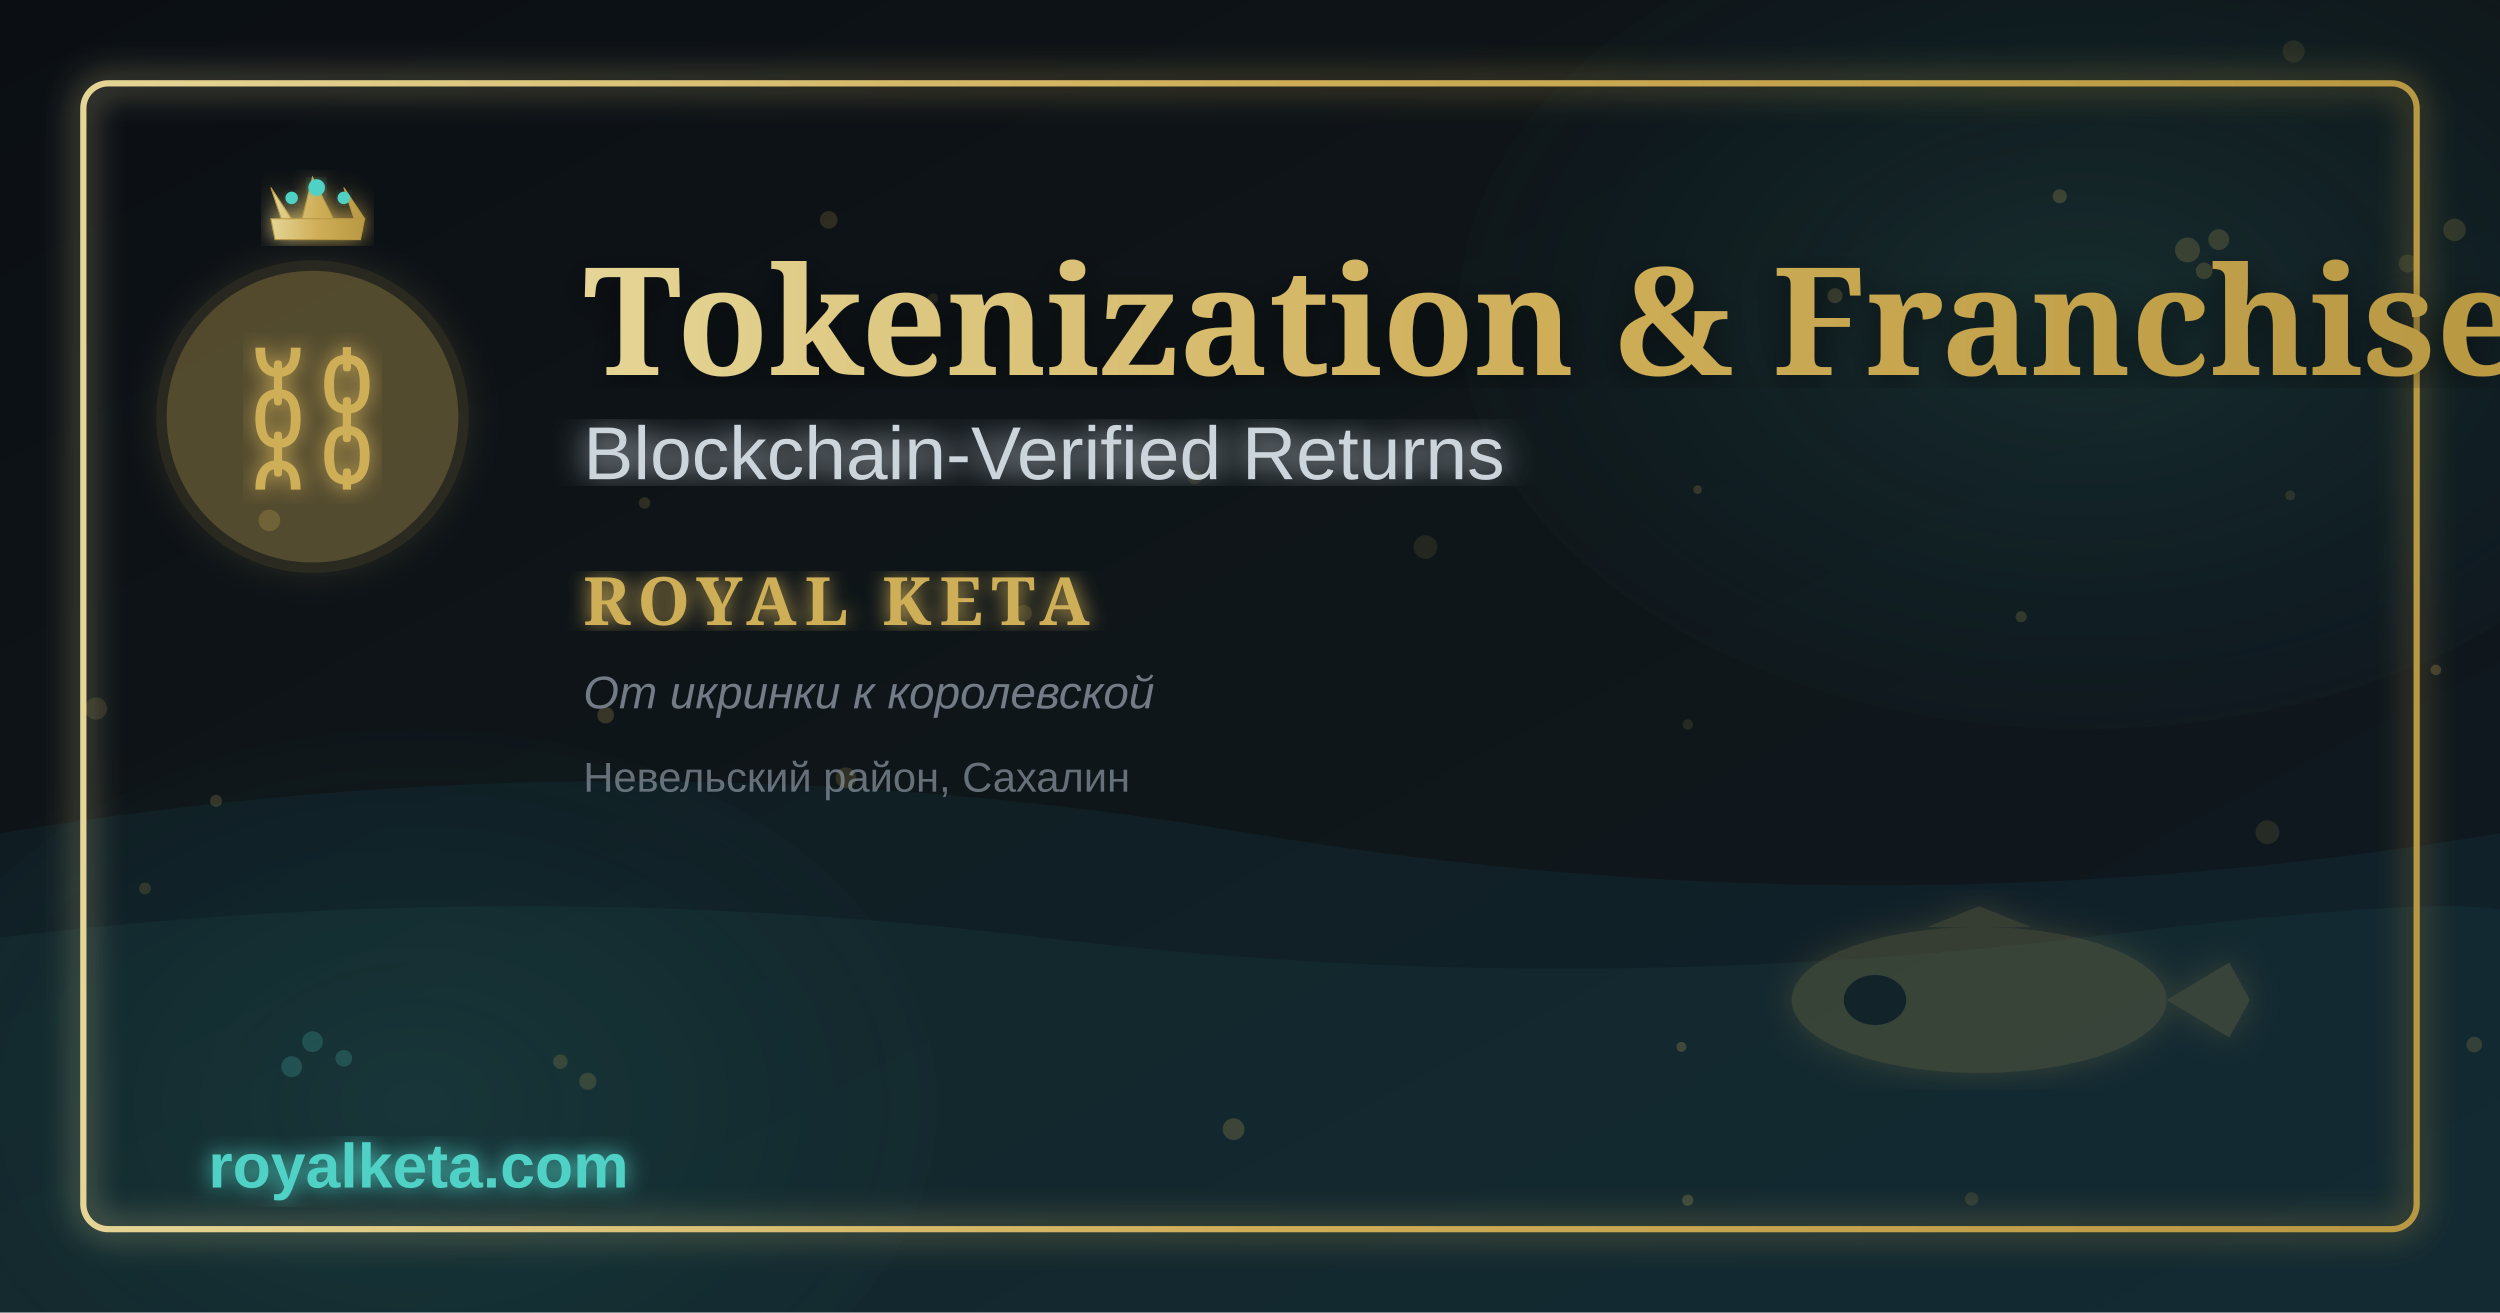
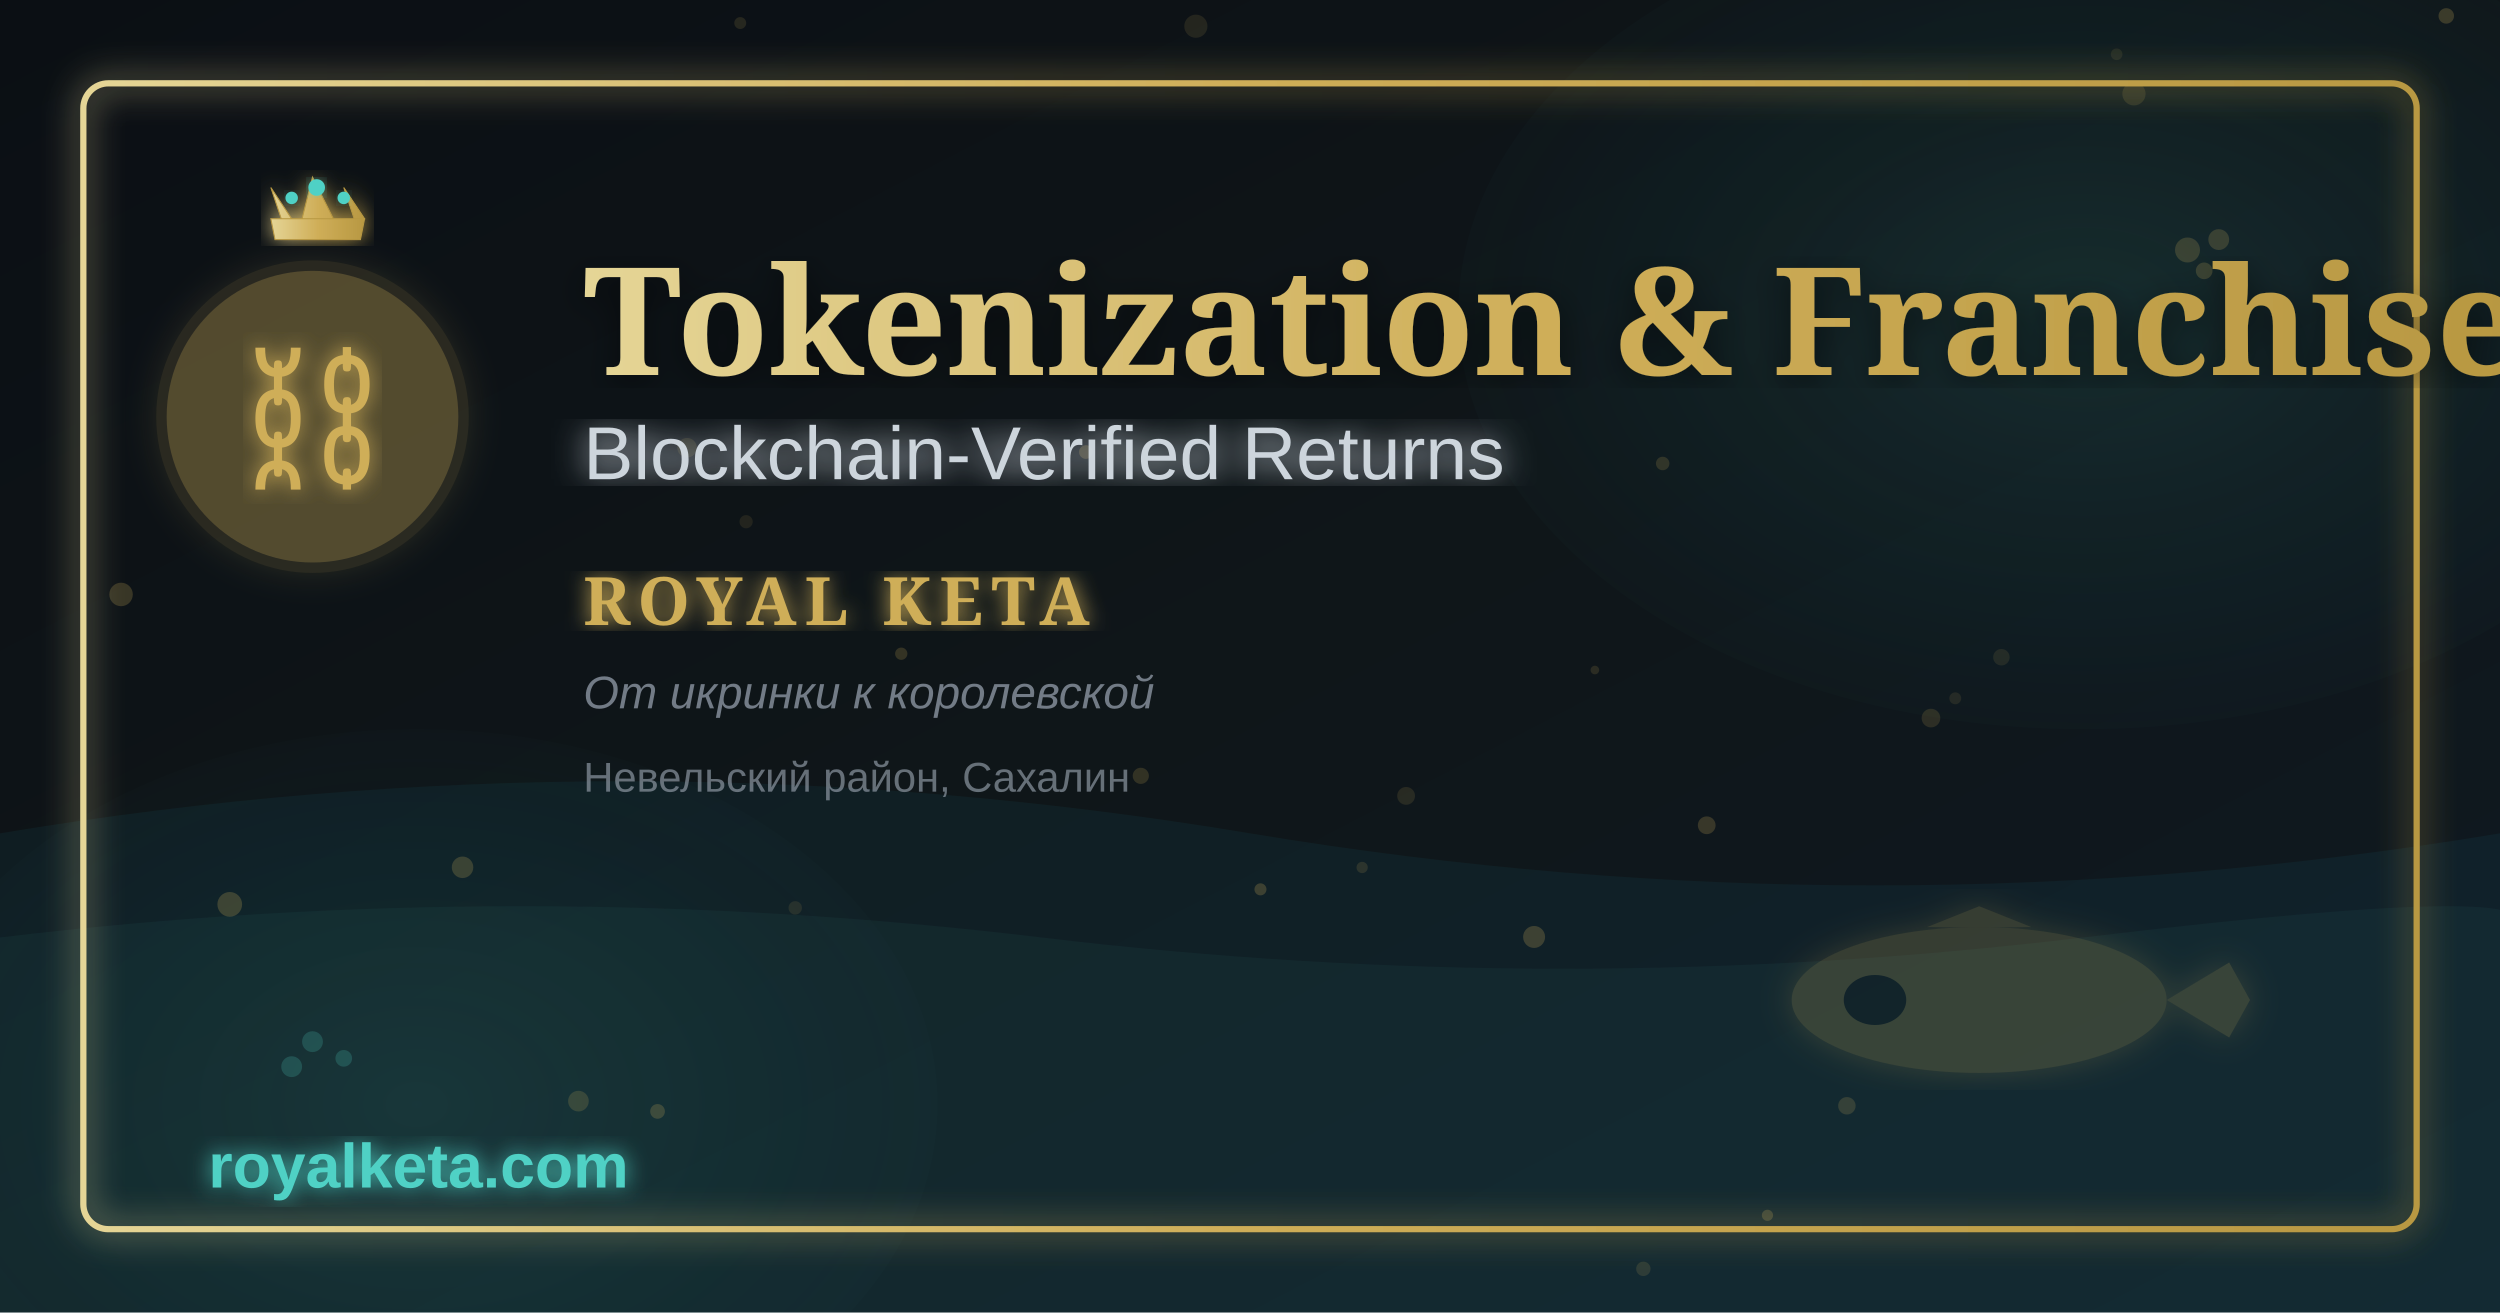
<svg xmlns="http://www.w3.org/2000/svg" width="1200" height="630">
  <defs>
    <linearGradient id="bgGradient" x1="0%" y1="0%" x2="100%" y2="100%">
      <stop offset="0%" style="stop-color:#0B0F14;stop-opacity:1" />
      <stop offset="50%" style="stop-color:#0F1619;stop-opacity:1" />
      <stop offset="100%" style="stop-color:#0F1922;stop-opacity:1" />
    </linearGradient>
    <linearGradient id="goldGradient" x1="0%" y1="0%" x2="100%" y2="0%">
      <stop offset="0%" style="stop-color:#E5D596;stop-opacity:1" />
      <stop offset="50%" style="stop-color:#CFAE58;stop-opacity:1" />
      <stop offset="100%" style="stop-color:#B89842;stop-opacity:1" />
    </linearGradient>
    <radialGradient id="oceanGradient" cx="50%" cy="50%" r="50%">
      <stop offset="0%" style="stop-color:#4FD1C5;stop-opacity:0.3" />
      <stop offset="100%" style="stop-color:#1E90A0;stop-opacity:0.05" />
    </radialGradient>
    <filter id="glow">
      <feGaussianBlur stdDeviation="5" result="coloredBlur" />
      <feMerge>
        <feMergeNode in="coloredBlur" />
        <feMergeNode in="SourceGraphic" />
      </feMerge>
    </filter>
    <filter id="softGlow">
      <feGaussianBlur stdDeviation="8" result="coloredBlur" />
      <feMerge>
        <feMergeNode in="coloredBlur" />
        <feMergeNode in="SourceGraphic" />
      </feMerge>
    </filter>
    <filter id="shadow">
      <feDropShadow dx="0" dy="4" stdDeviation="8" flood-color="#000000" flood-opacity="0.5" />
    </filter>
  </defs>
  <rect width="1200" height="630" fill="url(#bgGradient)" />
  <ellipse cx="1000" cy="150" rx="300" ry="200" fill="url(#oceanGradient)" opacity="0.4" />
  <ellipse cx="200" cy="530" rx="250" ry="180" fill="url(#oceanGradient)" opacity="0.3" />
  <path d="M 0 400 Q 300 350 600 400 T 1200 400 L 1200 630 L 0 630 Z" fill="#1E90A0" opacity="0.08" />
  <path d="M 0 450 Q 250 420 500 450 T 1000 450 T 1200 450 L 1200 630 L 0 630 Z" fill="#4FD1C5" opacity="0.05" />
-   <circle cx="46.058" cy="340.142" r="5.336" fill="#CFAE58" opacity="0.147" />
-   <circle cx="1169.226" cy="321.546" r="2.54" fill="#CFAE58" opacity="0.248" />
-   <circle cx="880.823" cy="141.941" r="3.588" fill="#CFAE58" opacity="0.243" />
-   <circle cx="129.33" cy="249.789" r="5.176" fill="#CFAE58" opacity="0.243" />
-   <circle cx="1155.689" cy="126.499" r="4.341" fill="#CFAE58" opacity="0.142" />
-   <circle cx="814.818" cy="235.031" r="2.068" fill="#CFAE58" opacity="0.193" />
-   <circle cx="946.407" cy="575.513" r="3.211" fill="#CFAE58" opacity="0.147" />
-   <circle cx="1099.312" cy="237.811" r="2.412" fill="#CFAE58" opacity="0.133" />
-   <circle cx="406.054" cy="373.352" r="5.014" fill="#CFAE58" opacity="0.183" />
-   <circle cx="1178.184" cy="110.348" r="5.397" fill="#CFAE58" opacity="0.168" />
-   <circle cx="269" cy="509.612" r="3.468" fill="#CFAE58" opacity="0.186" />
-   <circle cx="447.773" cy="143.374" r="2.535" fill="#CFAE58" opacity="0.125" />
-   <circle cx="684.219" cy="262.558" r="5.679" fill="#CFAE58" opacity="0.113" />
-   <circle cx="592.12" cy="542.003" r="5.241" fill="#CFAE58" opacity="0.215" />
-   <circle cx="1100.962" cy="24.703" r="5.323" fill="#CFAE58" opacity="0.11" />
-   <circle cx="810.175" cy="347.77" r="2.478" fill="#CFAE58" opacity="0.126" />
-   <circle cx="103.694" cy="384.386" r="2.877" fill="#CFAE58" opacity="0.204" />
-   <circle cx="970.147" cy="296.025" r="2.67" fill="#CFAE58" opacity="0.188" />
-   <circle cx="69.612" cy="426.422" r="2.835" fill="#CFAE58" opacity="0.174" />
-   <circle cx="810.116" cy="576.086" r="2.711" fill="#CFAE58" opacity="0.227" />
-   <circle cx="491.397" cy="294.315" r="3.927" fill="#CFAE58" opacity="0.161" />
-   <circle cx="807.073" cy="502.493" r="2.374" fill="#CFAE58" opacity="0.246" />
-   <circle cx="988.687" cy="94.211" r="3.384" fill="#CFAE58" opacity="0.219" />
-   <circle cx="397.772" cy="105.545" r="4.231" fill="#CFAE58" opacity="0.17" />
-   <circle cx="1088.363" cy="399.484" r="5.702" fill="#CFAE58" opacity="0.128" />
-   <circle cx="282.135" cy="518.992" r="4.11" fill="#CFAE58" opacity="0.186" />
-   <circle cx="309.387" cy="241.42" r="2.754" fill="#CFAE58" opacity="0.168" />
-   <circle cx="290.728" cy="343.265" r="3.995" fill="#CFAE58" opacity="0.221" />
-   <circle cx="573.427" cy="229.059" r="3.431" fill="#CFAE58" opacity="0.116" />
-   <circle cx="1187.637" cy="501.391" r="3.761" fill="#CFAE58" opacity="0.174" />
+   <circle cx="819.224" cy="396.13" r="4.263" fill="#CFAE58" opacity="0.214" />
+   <circle cx="110.28" cy="434.093" r="5.933" fill="#CFAE58" opacity="0.237" />
+   <circle cx="381.715" cy="435.773" r="3.223" fill="#CFAE58" opacity="0.114" />
+   <circle cx="222.02" cy="416.306" r="5.162" fill="#CFAE58" opacity="0.223" />
+   <circle cx="277.645" cy="528.544" r="4.961" fill="#CFAE58" opacity="0.184" />
+   <circle cx="1015.983" cy="26.045" r="2.789" fill="#CFAE58" opacity="0.104" />
+   <circle cx="674.935" cy="382.024" r="4.282" fill="#CFAE58" opacity="0.129" />
+   <circle cx="736.366" cy="449.738" r="5.274" fill="#CFAE58" opacity="0.236" />
+   <circle cx="848.386" cy="583.35" r="2.691" fill="#CFAE58" opacity="0.225" />
+   <circle cx="383.499" cy="162.158" r="4.129" fill="#CFAE58" opacity="0.195" />
+   <circle cx="653.831" cy="416.388" r="2.7" fill="#CFAE58" opacity="0.146" />
+   <circle cx="574.016" cy="12.582" r="5.56" fill="#CFAE58" opacity="0.122" />
+   <circle cx="765.542" cy="321.616" r="2.06" fill="#CFAE58" opacity="0.148" />
+   <circle cx="886.507" cy="530.779" r="4.2" fill="#CFAE58" opacity="0.179" />
+   <circle cx="1024.301" cy="45.033" r="5.578" fill="#CFAE58" opacity="0.144" />
+   <circle cx="960.673" cy="315.465" r="3.954" fill="#CFAE58" opacity="0.112" />
+   <circle cx="432.598" cy="313.786" r="2.948" fill="#CFAE58" opacity="0.197" />
+   <circle cx="1174.211" cy="7.64" r="3.721" fill="#CFAE58" opacity="0.23" />
+   <circle cx="315.623" cy="533.475" r="3.527" fill="#CFAE58" opacity="0.221" />
+   <circle cx="329.789" cy="214.905" r="4.688" fill="#CFAE58" opacity="0.128" />
+   <circle cx="58.109" cy="285.334" r="5.641" fill="#CFAE58" opacity="0.226" />
+   <circle cx="355.315" cy="11.067" r="2.857" fill="#CFAE58" opacity="0.139" />
+   <circle cx="798.086" cy="222.474" r="3.238" fill="#CFAE58" opacity="0.173" />
+   <circle cx="605.02" cy="426.886" r="2.886" fill="#CFAE58" opacity="0.235" />
+   <circle cx="788.81" cy="609.046" r="3.452" fill="#CFAE58" opacity="0.146" />
+   <circle cx="521.242" cy="216.98" r="3.294" fill="#CFAE58" opacity="0.221" />
+   <circle cx="358.132" cy="250.42" r="3.171" fill="#CFAE58" opacity="0.106" />
+   <circle cx="938.529" cy="335.186" r="2.851" fill="#CFAE58" opacity="0.113" />
+   <circle cx="926.866" cy="344.679" r="4.481" fill="#CFAE58" opacity="0.154" />
+   <circle cx="547.581" cy="372.402" r="3.879" fill="#CFAE58" opacity="0.187" />
  <rect x="40" y="40" width="1120" height="550" fill="none" stroke="url(#goldGradient)" stroke-width="3" rx="12" filter="url(#softGlow)" />
  <circle cx="150" cy="200" r="75" fill="#CFAE58" opacity="0.15" filter="url(#softGlow)" />
  <circle cx="150" cy="200" r="70" fill="#CFAE58" opacity="0.25" />
  <text x="150" y="235" font-size="90" text-anchor="middle" fill="#CFAE58" filter="url(#glow)">⛓️</text>
  <g transform="translate(100, 70)">
    <path d="M 30 20 L 40 35 L 35 35 Z M 50 15 L 60 35 L 45 35 Z M 65 20 L 75 35 L 70 35 Z M 30 35 L 75 35 L 73 45 L 32 45 Z" fill="url(#goldGradient)" filter="url(#glow)" stroke="#B89842" stroke-width="0.5" />
    <circle cx="40" cy="25" r="3" fill="#4FD1C5" filter="url(#glow)" />
    <circle cx="52" cy="20" r="4" fill="#4FD1C5" filter="url(#glow)" />
    <circle cx="65" cy="25" r="3" fill="#4FD1C5" filter="url(#glow)" />
  </g>
  <text x="280" y="180" font-family="Georgia, serif" font-size="72" font-weight="bold" fill="url(#goldGradient)" filter="url(#shadow)">Tokenization &amp; Franchise</text>
  <text x="280" y="230" font-family="Arial, sans-serif" font-size="36" fill="#D6DEE6" opacity="0.95" filter="url(#softGlow)">Blockchain-Verified Returns</text>
  <text x="280" y="300" font-family="Georgia, serif" font-size="32" font-weight="bold" fill="#CFAE58" letter-spacing="4" filter="url(#glow)">ROYAL KETA</text>
  <text x="280" y="340" font-family="Arial, sans-serif" font-size="22" font-style="italic" fill="#8B95A1" opacity="0.8">От икринки к королевской</text>
  <text x="280" y="380" font-family="Arial, sans-serif" font-size="20" fill="#8B95A1" opacity="0.7">Невельский район, Сахалин</text>
  <text x="100" y="570" font-family="Arial, sans-serif" font-size="30" font-weight="bold" fill="#4FD1C5" filter="url(#glow)">royalketa.com</text>
  <g transform="translate(950, 480)" opacity="0.2" filter="url(#softGlow)">
    <ellipse cx="0" cy="0" rx="90" ry="35" fill="#CFAE58" />
    <path d="M 90 0 L 120 -18 L 130 0 L 120 18 Z" fill="#CFAE58" />
    <path d="M -25 -35 L 0 -45 L 25 -35 Z" fill="#CFAE58" />
    <ellipse cx="-50" cy="0" rx="15" ry="12" fill="#0B0F14" />
  </g>
  <g opacity="0.2">
    <circle cx="1050" cy="120" r="6" fill="#CFAE58" />
    <circle cx="1065" cy="115" r="5" fill="#CFAE58" />
    <circle cx="1058" cy="130" r="4" fill="#CFAE58" />
    <circle cx="150" cy="500" r="5" fill="#4FD1C5" />
    <circle cx="165" cy="508" r="4" fill="#4FD1C5" />
    <circle cx="140" cy="512" r="5" fill="#4FD1C5" />
  </g>
</svg>
